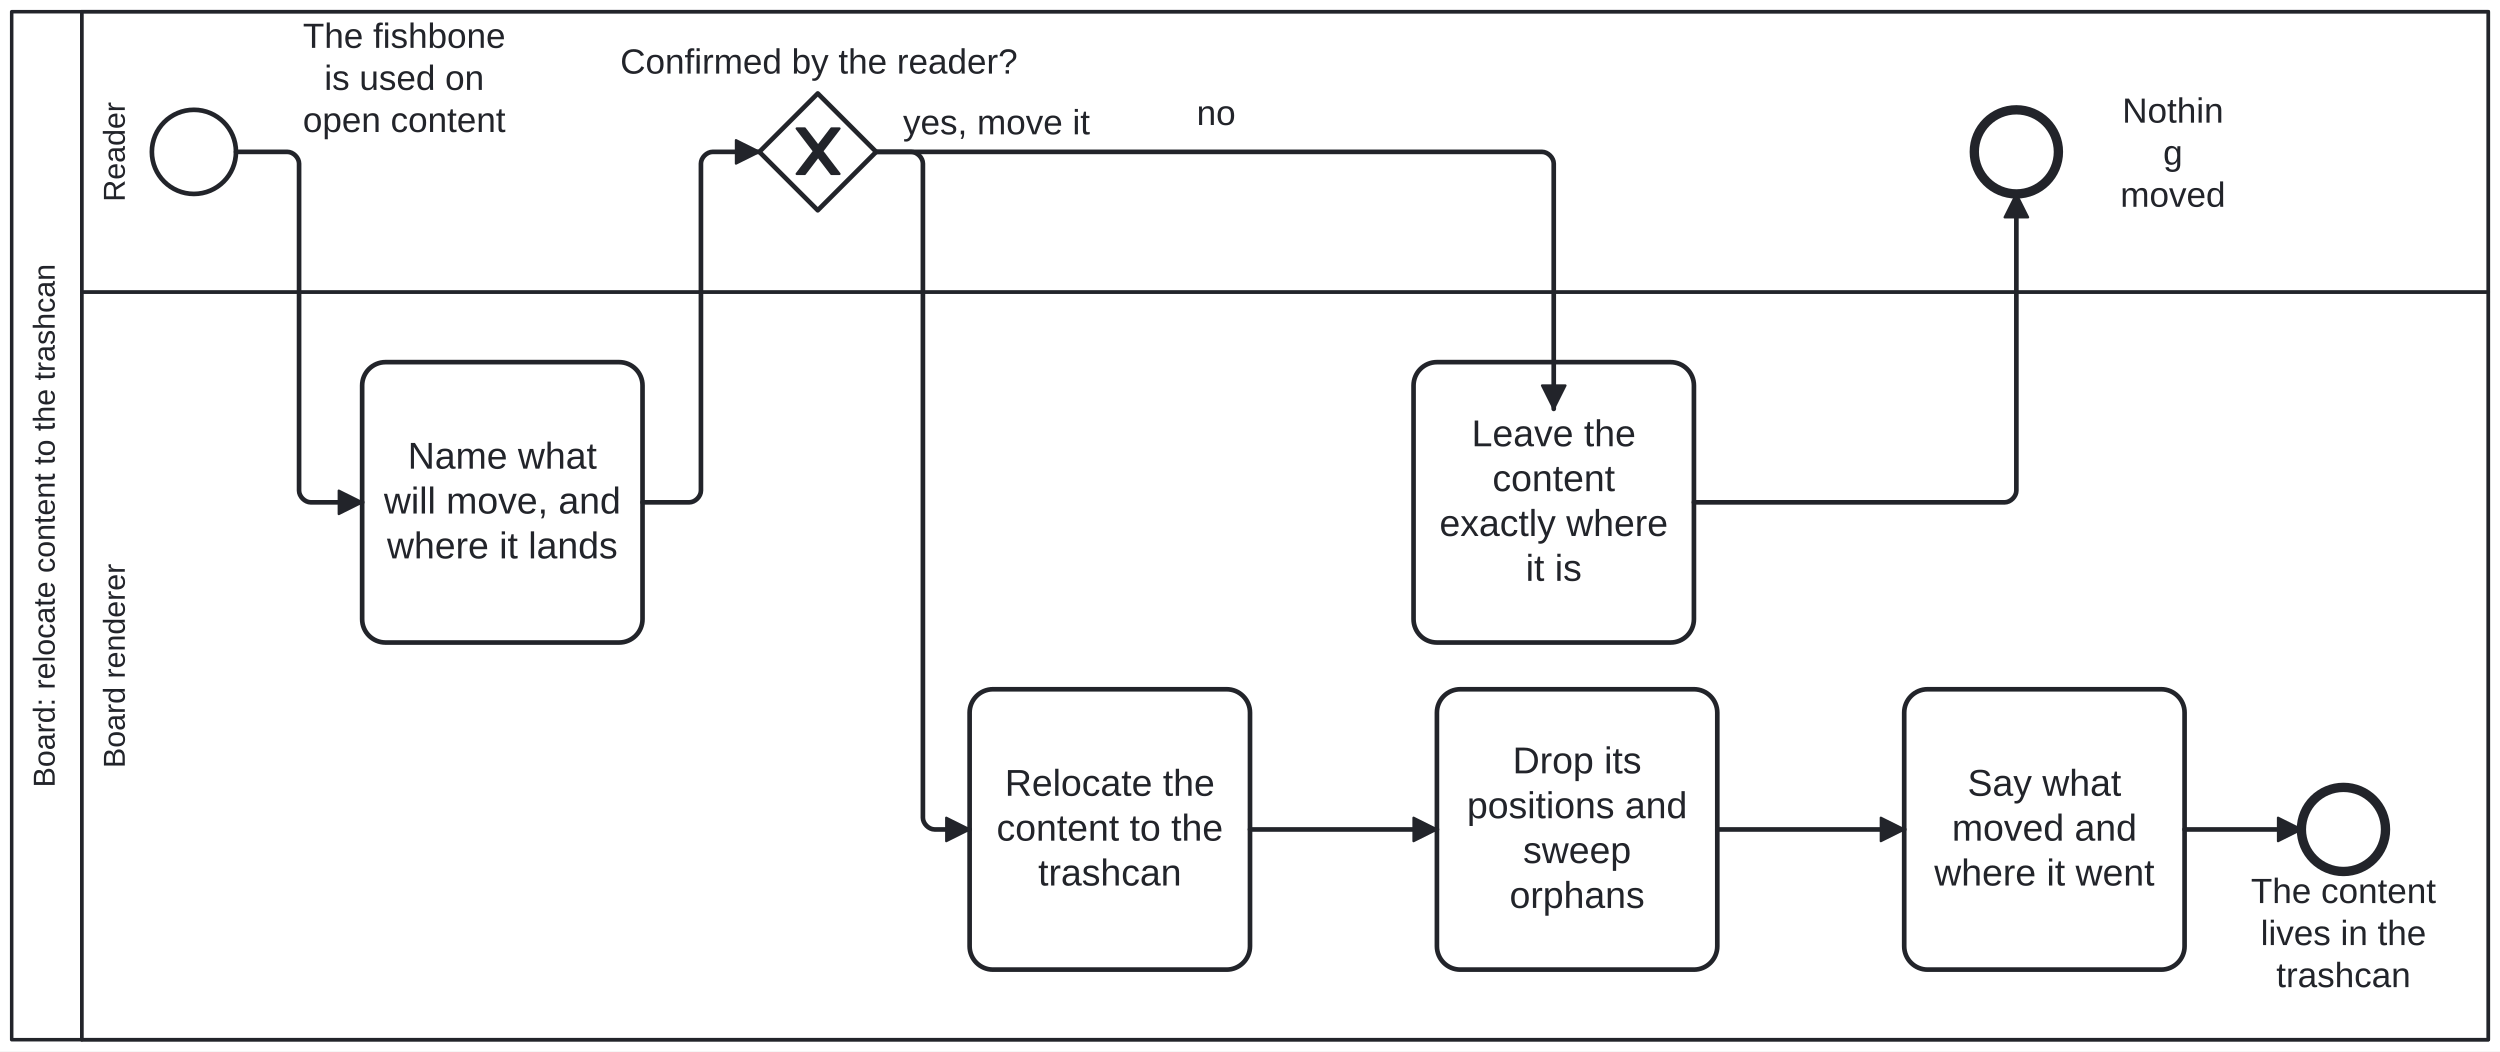
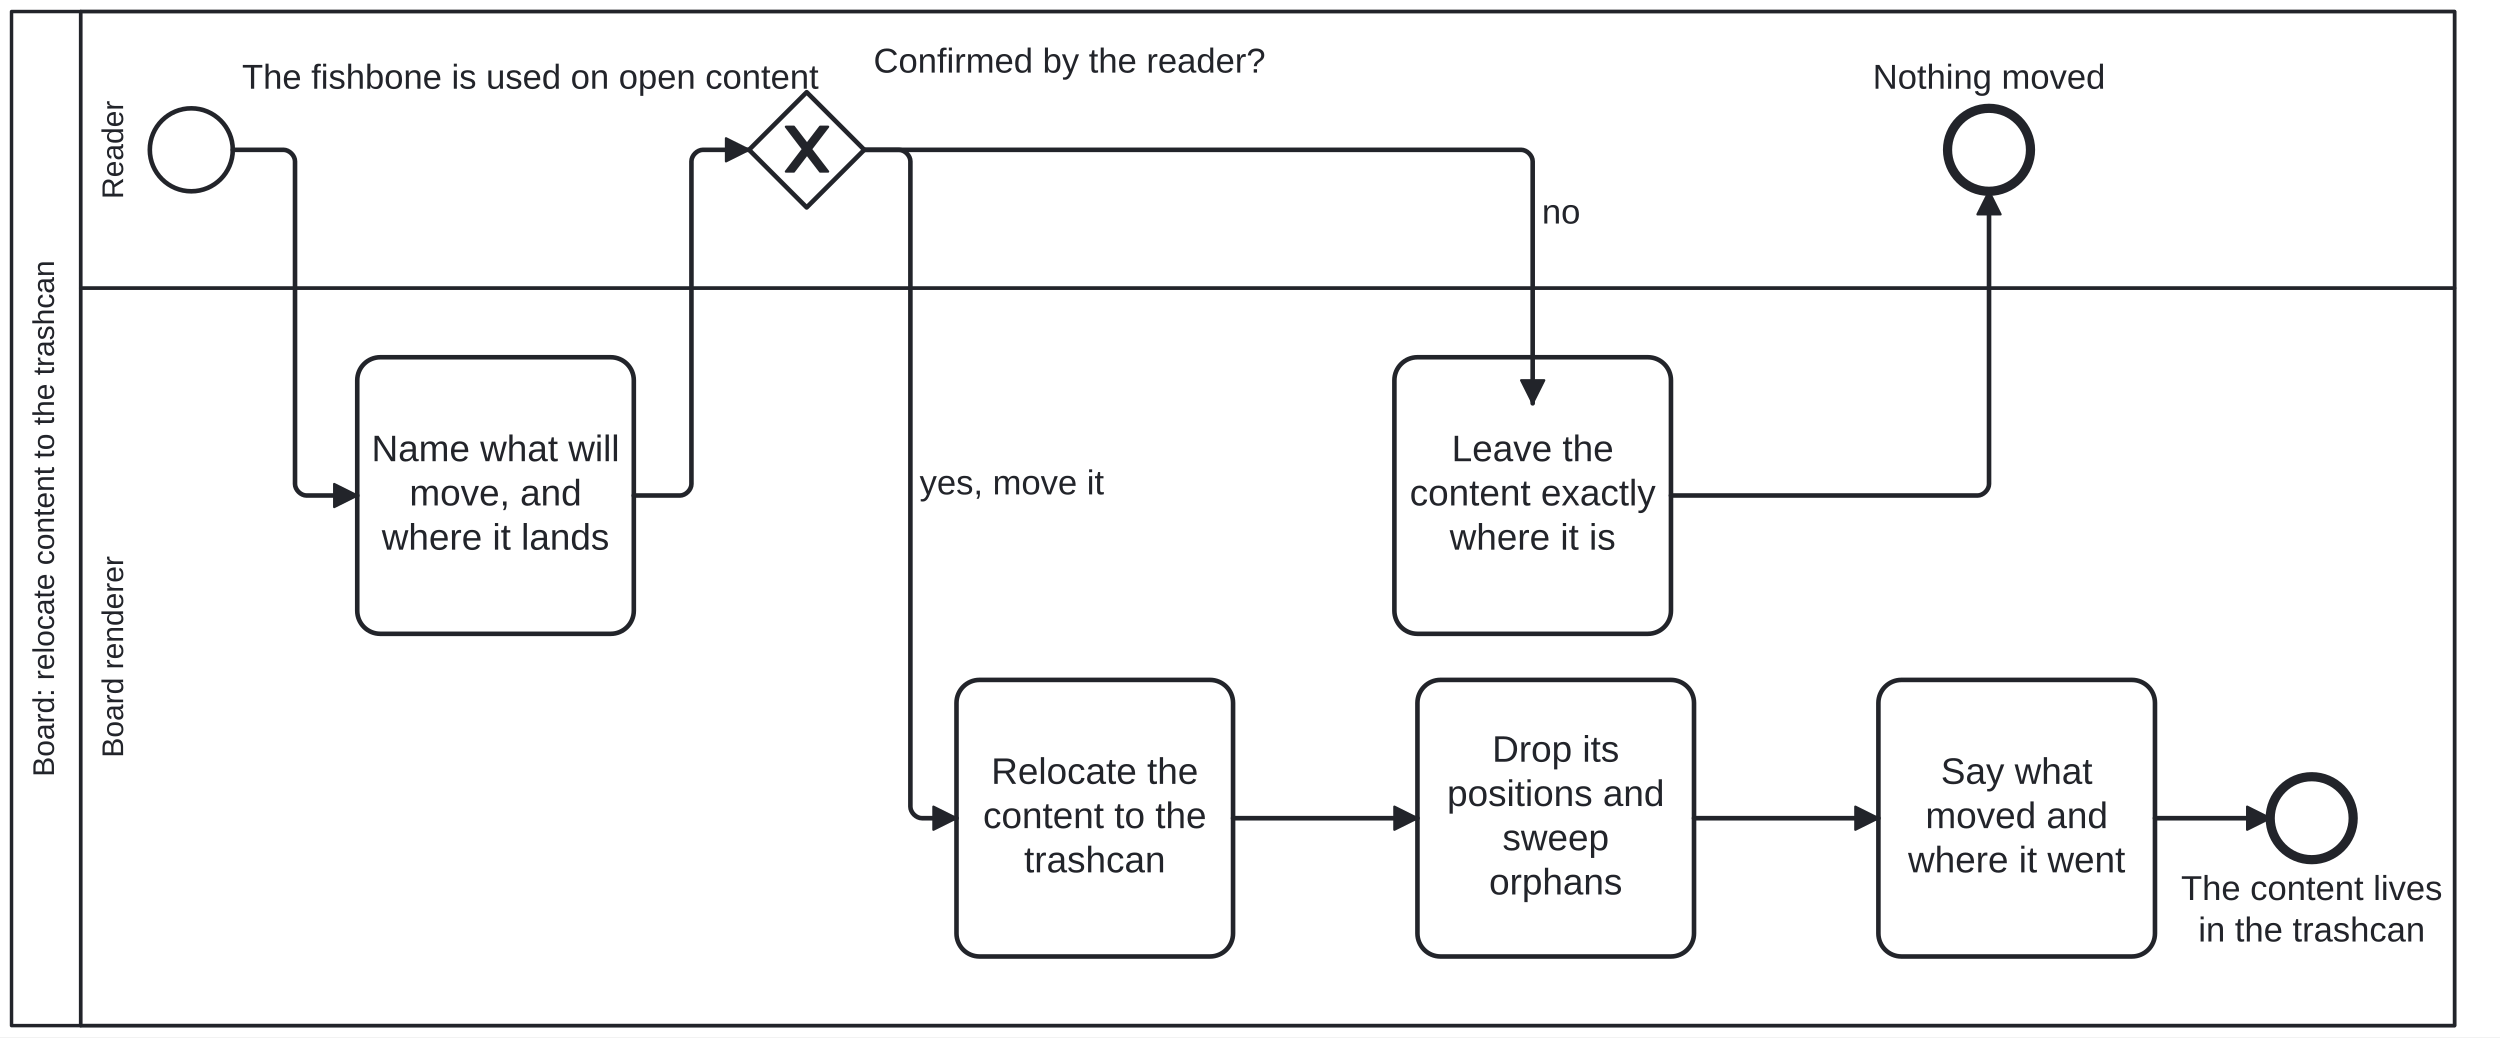
- <svg xmlns="http://www.w3.org/2000/svg" width="100%" style="max-width:100%;height:auto" viewBox="155 75 1070 450" version="1.1">
-   <rect x="155" y="75" width="1070" height="450" fill="#ffffff" />
+ <svg xmlns="http://www.w3.org/2000/svg" width="100%" style="max-width:100%;height:auto" viewBox="155 75 1084.703 450" version="1.1">
+   <rect x="155" y="75" width="1084.703" height="450" fill="#ffffff" />
  <g class="djs-group">
    <g class="djs-element djs-shape" data-element-id="Participant_BoardRelocate" style="display: block;" transform="matrix(1 0 0 1 160 80)">
      <g class="djs-visual">
        <rect x="0" y="0" width="1060" height="440" rx="0" ry="0" style="stroke-linecap: round; stroke-linejoin: round; stroke: rgb(34, 36, 42); stroke-width: 1.5px; fill: white; fill-opacity: 0.95;" />
        <path style="fill: none; stroke-linecap: round; stroke-linejoin: round; stroke: rgb(34, 36, 42); stroke-width: 1.5px;" d="M30,0L30,440" />
        <text lineHeight="1.05" class="djs-label" transform="matrix(-1.83697e-16 -1 1 -1.83697e-16 0 440)" style="font-family: Arial, sans-serif; font-size: 13px; font-weight: normal; fill: rgb(34, 36, 42);">
          <tspan x="107.986" y="18.413">Board: relocate content to the trashcan</tspan>
        </text>
      </g>
      <rect class="djs-hit djs-hit-all" x="0" y="0" width="1060" height="440" style="fill: none; stroke-opacity: 0; stroke: white; stroke-width: 15px;" />
    </g>
    <g class="djs-children">
      <g class="djs-group">
        <g class="djs-element djs-shape" data-element-id="Lane_Renderer" style="display: block;" transform="matrix(1 0 0 1 190 200)">
          <g class="djs-visual">
            <rect x="0" y="0" width="1030" height="320" rx="0" ry="0" style="stroke-linecap: round; stroke-linejoin: round; stroke: rgb(34, 36, 42); stroke-width: 1.5px; fill: white; fill-opacity: 0.25;" />
            <text lineHeight="1.05" class="djs-label" transform="matrix(-1.83697e-16 -1 1 -1.83697e-16 0 320)" style="font-family: Arial, sans-serif; font-size: 13px; font-weight: normal; fill: rgb(34, 36, 42);">
              <tspan x="116.281" y="18.413">Board renderer</tspan>
            </text>
          </g>
          <rect class="djs-hit djs-hit-all" x="0" y="0" width="1030" height="320" style="fill: none; stroke-opacity: 0; stroke: white; stroke-width: 15px;" />
        </g>
      </g>
      <g class="djs-group">
        <g class="djs-element djs-shape" data-element-id="Lane_Reader" style="display: block;" transform="matrix(1 0 0 1 190 80)">
          <g class="djs-visual">
            <rect x="0" y="0" width="1030" height="120" rx="0" ry="0" style="stroke-linecap: round; stroke-linejoin: round; stroke: rgb(34, 36, 42); stroke-width: 1.5px; fill: white; fill-opacity: 0.25;" />
            <text lineHeight="1.05" class="djs-label" transform="matrix(-1.83697e-16 -1 1 -1.83697e-16 0 120)" style="font-family: Arial, sans-serif; font-size: 13px; font-weight: normal; fill: rgb(34, 36, 42);">
              <tspan x="38.681" y="18.413">Reader</tspan>
            </text>
          </g>
          <rect class="djs-hit djs-hit-all" x="0" y="0" width="1030" height="120" style="fill: none; stroke-opacity: 0; stroke: white; stroke-width: 15px;" />
        </g>
      </g>
      <g class="djs-group">
        <g class="djs-element djs-shape" data-element-id="Start_Fishbone" style="display: block;" transform="matrix(1 0 0 1 220 122)">
          <g class="djs-visual">
            <circle cx="18" cy="18" r="18" style="stroke-linecap: round; stroke-linejoin: round; stroke: rgb(34, 36, 42); stroke-width: 2px; fill: white; fill-opacity: 0.95;" />
          </g>
          <rect class="djs-hit djs-hit-all" x="0" y="0" width="36" height="36" style="fill: none; stroke-opacity: 0; stroke: white; stroke-width: 15px;" />
        </g>
      </g>
      <g class="djs-group">
-         <g class="djs-element djs-shape" data-element-id="Start_Fishbone_label" style="display: block;" transform="matrix(1 0 0 1 277 82)">
-           <g class="djs-visual">
-             <text lineHeight="1.2" class="djs-label" style="font-family: Arial, sans-serif; font-size: 15px; font-weight: normal; fill: rgb(34, 36, 42);">
-               <tspan x="7.637" y="13.5">The fishbone </tspan>
-               <tspan x="16.811" y="31.5">is used on </tspan>
-               <tspan x="7.63" y="49.5">open content</tspan>
-             </text>
-           </g>
-           <rect class="djs-hit djs-hit-all" x="0" y="0" width="102" height="54" style="fill: none; stroke-opacity: 0; stroke: white; stroke-width: 15px;" />
+         <g class="djs-element djs-shape" data-element-id="Start_Fishbone_label" style="display: block;" transform="matrix(1 0 0 1 240 100)">
+           <g class="djs-visual">
+             <text lineHeight="1.2" class="djs-label" style="font-family: Arial, sans-serif; font-size: 15px; font-weight: normal; fill: rgb(34, 36, 42);">
+               <tspan x="20.003" y="13.5">The fishbone is used on open content</tspan>
+             </text>
+           </g>
+           <rect class="djs-hit djs-hit-all" x="0" y="0" width="290.188" height="18" style="fill: none; stroke-opacity: 0; stroke: white; stroke-width: 15px;" />
        </g>
      </g>
      <g class="djs-group">
        <g class="djs-element djs-shape" data-element-id="A_AskConfirm" style="display: block;" transform="matrix(1 0 0 1 310 230)">
          <g class="djs-visual">
            <rect x="0" y="0" width="120" height="120" rx="10" ry="10" style="stroke-linecap: round; stroke-linejoin: round; stroke: rgb(34, 36, 42); stroke-width: 2px; fill: white; fill-opacity: 0.95;" />
-             <text lineHeight="1.2" class="djs-label" style="font-family: Arial, sans-serif; font-size: 16px; font-weight: normal; fill: rgb(34, 36, 42);">
-               <tspan x="19.539" y="45.6">Name what </tspan>
-               <tspan x="9.312" y="64.8">will move, and </tspan>
-               <tspan x="10.641" y="84">where it lands</tspan>
+             <text lineHeight="1.2" class="djs-label" transform="translate(0 30.7)" style="font-family: Arial, sans-serif; font-size: 16px; font-weight: normal; fill: rgb(34, 36, 42);">
+               <tspan x="6.207" y="14.4">Name what will</tspan>
+               <tspan x="22.645" y="33.6">move, and</tspan>
+               <tspan x="10.641" y="52.8">where it lands</tspan>
            </text>
          </g>
          <rect class="djs-hit djs-hit-all" x="0" y="0" width="120" height="120" style="fill: none; stroke-opacity: 0; stroke: white; stroke-width: 15px;" />
        </g>
      </g>
      <g class="djs-group">
        <g class="djs-element djs-shape" data-element-id="GW_Confirmed" style="display: block;" transform="matrix(1 0 0 1 480 115)">
          <g class="djs-visual">
            <polygon points="25,0 50,25 25,50 0,25" style="stroke-linecap: round; stroke-linejoin: round; stroke: rgb(34, 36, 42); stroke-width: 2px; fill: white; fill-opacity: 0.95;" />
            <path d="m 16,15 7.429,9.714 -7.429,9.714 3.429,0 5.714,-7.464 5.714,7.464 3.429,0 -7.429,-9.714 7.429,-9.714 -3.429,0 -5.714,7.464 -5.714,-7.464 -3.429,0 z" style="fill: rgb(34, 36, 42); stroke-linecap: round; stroke-linejoin: round; stroke: rgb(34, 36, 42); stroke-width: 1px;" />
          </g>
          <rect class="djs-hit djs-hit-all" x="0" y="0" width="50" height="50" style="fill: none; stroke-opacity: 0; stroke: white; stroke-width: 15px;" />
        </g>
      </g>
      <g class="djs-group">
-         <g class="djs-element djs-shape" data-element-id="GW_Confirmed_label" style="display: block;" transform="matrix(1 0 0 1 420 93)">
-           <g class="djs-visual">
-             <text lineHeight="1.2" class="djs-label" style="font-family: Arial, sans-serif; font-size: 15px; font-weight: normal; fill: rgb(34, 36, 42);">
-               <tspan x="0.455" y="13.5">Confirmed by the reader?</tspan>
-             </text>
-           </g>
-           <rect class="djs-hit djs-hit-all" x="0" y="0" width="171" height="18" style="fill: none; stroke-opacity: 0; stroke: white; stroke-width: 15px;" />
+         <g class="djs-element djs-shape" data-element-id="GW_Confirmed_label" style="display: block;" transform="matrix(1 0 0 1 514 93)">
+           <g class="djs-visual">
+             <text lineHeight="1.2" class="djs-label" style="font-family: Arial, sans-serif; font-size: 15px; font-weight: normal; fill: rgb(34, 36, 42);">
+               <tspan x="20.002" y="13.5">Confirmed by the reader?</tspan>
+             </text>
+           </g>
+           <rect class="djs-hit djs-hit-all" x="0" y="0" width="210.094" height="18" style="fill: none; stroke-opacity: 0; stroke: white; stroke-width: 15px;" />
        </g>
      </g>
      <g class="djs-group">
        <g class="djs-element djs-shape" data-element-id="A_Cancel" style="display: block;" transform="matrix(1 0 0 1 760 230)">
          <g class="djs-visual">
            <rect x="0" y="0" width="120" height="120" rx="10" ry="10" style="stroke-linecap: round; stroke-linejoin: round; stroke: rgb(34, 36, 42); stroke-width: 2px; fill: white; fill-opacity: 0.95;" />
-             <text lineHeight="1.2" class="djs-label" style="font-family: Arial, sans-serif; font-size: 16px; font-weight: normal; fill: rgb(34, 36, 42);">
-               <tspan x="24.859" y="36">Leave the </tspan>
-               <tspan x="33.758" y="55.2">content </tspan>
-               <tspan x="11.09" y="74.4">exactly where </tspan>
-               <tspan x="48" y="93.6">it is</tspan>
+             <text lineHeight="1.2" class="djs-label" transform="translate(0 30.7)" style="font-family: Arial, sans-serif; font-size: 16px; font-weight: normal; fill: rgb(34, 36, 42);">
+               <tspan x="24.859" y="14.4">Leave the</tspan>
+               <tspan x="6.637" y="33.6">content exactly</tspan>
+               <tspan x="23.988" y="52.8">where it is</tspan>
            </text>
          </g>
          <rect class="djs-hit djs-hit-all" x="0" y="0" width="120" height="120" style="fill: none; stroke-opacity: 0; stroke: white; stroke-width: 15px;" />
        </g>
      </g>
      <g class="djs-group">
        <g class="djs-element djs-shape" data-element-id="End_Unchanged" style="display: block;" transform="matrix(1 0 0 1 1000 122)">
          <g class="djs-visual">
            <circle cx="18" cy="18" r="18" style="stroke-linecap: round; stroke-linejoin: round; stroke: rgb(34, 36, 42); stroke-width: 4px; fill: white; fill-opacity: 0.95;" />
          </g>
          <rect class="djs-hit djs-hit-all" x="0" y="0" width="36" height="36" style="fill: none; stroke-opacity: 0; stroke: white; stroke-width: 15px;" />
        </g>
      </g>
      <g class="djs-group">
-         <g class="djs-element djs-shape" data-element-id="End_Unchanged_label" style="display: block;" transform="matrix(1 0 0 1 1059 114)">
-           <g class="djs-visual">
-             <text lineHeight="1.2" class="djs-label" style="font-family: Arial, sans-serif; font-size: 15px; font-weight: normal; fill: rgb(34, 36, 42);">
-               <tspan x="4.32" y="13.5">Nothin</tspan>
-               <tspan x="21.829" y="31.5">g </tspan>
-               <tspan x="3.489" y="49.5">moved</tspan>
-             </text>
-           </g>
-           <rect class="djs-hit djs-hit-all" x="0" y="0" width="52" height="36" style="fill: none; stroke-opacity: 0; stroke: white; stroke-width: 15px;" />
+         <g class="djs-element djs-shape" data-element-id="End_Unchanged_label" style="display: block;" transform="matrix(1 0 0 1 947.5469 100)">
+           <g class="djs-visual">
+             <text lineHeight="1.2" class="djs-label" style="font-family: Arial, sans-serif; font-size: 15px; font-weight: normal; fill: rgb(34, 36, 42);">
+               <tspan x="20.008" y="13.5">Nothing moved</tspan>
+             </text>
+           </g>
+           <rect class="djs-hit djs-hit-all" x="0" y="0" width="140.906" height="18" style="fill: none; stroke-opacity: 0; stroke: white; stroke-width: 15px;" />
        </g>
      </g>
      <g class="djs-group">
        <g class="djs-element djs-shape" data-element-id="A_MoveContent" style="display: block;" transform="matrix(1 0 0 1 570 370)">
          <g class="djs-visual">
            <rect x="0" y="0" width="120" height="120" rx="10" ry="10" style="stroke-linecap: round; stroke-linejoin: round; stroke: rgb(34, 36, 42); stroke-width: 2px; fill: white; fill-opacity: 0.95;" />
-             <text lineHeight="1.2" class="djs-label" style="font-family: Arial, sans-serif; font-size: 16px; font-weight: normal; fill: rgb(34, 36, 42);">
-               <tspan x="15.082" y="45.6">Relocate the </tspan>
-               <tspan x="11.52" y="64.8">content to the</tspan>
-               <tspan x="29.316" y="84">trashcan</tspan>
+             <text lineHeight="1.2" class="djs-label" transform="translate(0 30.7)" style="font-family: Arial, sans-serif; font-size: 16px; font-weight: normal; fill: rgb(34, 36, 42);">
+               <tspan x="15.082" y="14.4">Relocate the</tspan>
+               <tspan x="11.52" y="33.6">content to the</tspan>
+               <tspan x="29.316" y="52.8">trashcan</tspan>
            </text>
          </g>
          <rect class="djs-hit djs-hit-all" x="0" y="0" width="120" height="120" style="fill: none; stroke-opacity: 0; stroke: white; stroke-width: 15px;" />
        </g>
      </g>
      <g class="djs-group">
        <g class="djs-element djs-shape" data-element-id="A_UpdateLayer" style="display: block;" transform="matrix(1 0 0 1 770 370)">
          <g class="djs-visual">
            <rect x="0" y="0" width="120" height="120" rx="10" ry="10" style="stroke-linecap: round; stroke-linejoin: round; stroke: rgb(34, 36, 42); stroke-width: 2px; fill: white; fill-opacity: 0.95;" />
-             <text lineHeight="1.2" class="djs-label" style="font-family: Arial, sans-serif; font-size: 16px; font-weight: normal; fill: rgb(34, 36, 42);">
-               <tspan x="32.438" y="36">Drop its </tspan>
-               <tspan x="12.855" y="55.2">positions and</tspan>
-               <tspan x="36.875" y="74.4">sweep </tspan>
-               <tspan x="31.09" y="93.6">orphans</tspan>
+             <text lineHeight="1.2" class="djs-label" transform="translate(0 21.1)" style="font-family: Arial, sans-serif; font-size: 16px; font-weight: normal; fill: rgb(34, 36, 42);">
+               <tspan x="32.438" y="14.4">Drop its</tspan>
+               <tspan x="12.855" y="33.6">positions and</tspan>
+               <tspan x="36.875" y="52.8">sweep</tspan>
+               <tspan x="31.09" y="72">orphans</tspan>
            </text>
          </g>
          <rect class="djs-hit djs-hit-all" x="0" y="0" width="120" height="120" style="fill: none; stroke-opacity: 0; stroke: white; stroke-width: 15px;" />
        </g>
      </g>
      <g class="djs-group">
        <g class="djs-element djs-shape" data-element-id="A_ReportMove" style="display: block;" transform="matrix(1 0 0 1 970 370)">
          <g class="djs-visual">
            <rect x="0" y="0" width="120" height="120" rx="10" ry="10" style="stroke-linecap: round; stroke-linejoin: round; stroke: rgb(34, 36, 42); stroke-width: 2px; fill: white; fill-opacity: 0.95;" />
-             <text lineHeight="1.2" class="djs-label" style="font-family: Arial, sans-serif; font-size: 16px; font-weight: normal; fill: rgb(34, 36, 42);">
-               <tspan x="27.094" y="45.6">Say what </tspan>
-               <tspan x="20.418" y="64.8">moved and </tspan>
-               <tspan x="12.867" y="84">where it went</tspan>
+             <text lineHeight="1.2" class="djs-label" transform="translate(0 30.7)" style="font-family: Arial, sans-serif; font-size: 16px; font-weight: normal; fill: rgb(34, 36, 42);">
+               <tspan x="27.094" y="14.4">Say what</tspan>
+               <tspan x="20.418" y="33.6">moved and</tspan>
+               <tspan x="12.867" y="52.8">where it went</tspan>
            </text>
          </g>
          <rect class="djs-hit djs-hit-all" x="0" y="0" width="120" height="120" style="fill: none; stroke-opacity: 0; stroke: white; stroke-width: 15px;" />
        </g>
      </g>
      <g class="djs-group">
        <g class="djs-element djs-shape" data-element-id="End_Moved" style="display: block;" transform="matrix(1 0 0 1 1140 412)">
          <g class="djs-visual">
            <circle cx="18" cy="18" r="18" style="stroke-linecap: round; stroke-linejoin: round; stroke: rgb(34, 36, 42); stroke-width: 4px; fill: white; fill-opacity: 0.95;" />
          </g>
          <rect class="djs-hit djs-hit-all" x="0" y="0" width="36" height="36" style="fill: none; stroke-opacity: 0; stroke: white; stroke-width: 15px;" />
        </g>
      </g>
      <g class="djs-group">
-         <g class="djs-element djs-shape" data-element-id="End_Moved_label" style="display: block;" transform="matrix(1 0 0 1 1118 448)">
-           <g class="djs-visual">
-             <text lineHeight="1.2" class="djs-label" style="font-family: Arial, sans-serif; font-size: 15px; font-weight: normal; fill: rgb(34, 36, 42);">
-               <tspan x="0.391" y="13.5">The content </tspan>
-               <tspan x="4.565" y="31.5">lives in the</tspan>
-               <tspan x="11.234" y="49.5">trashcan</tspan>
-             </text>
-           </g>
-           <rect class="djs-hit djs-hit-all" x="0" y="0" width="80" height="54" style="fill: none; stroke-opacity: 0; stroke: white; stroke-width: 15px;" />
+         <g class="djs-element djs-shape" data-element-id="End_Moved_label" style="display: block;" transform="matrix(1 0 0 1 1081.297 452)">
+           <g class="djs-visual">
+             <text lineHeight="1.2" class="djs-label" style="font-family: Arial, sans-serif; font-size: 15px; font-weight: normal; fill: rgb(34, 36, 42);">
+               <tspan x="20.006" y="13.5">The content lives</tspan>
+               <tspan x="27.506" y="31.5">in the trashcan</tspan>
+             </text>
+           </g>
+           <rect class="djs-hit djs-hit-all" x="0" y="0" width="153.406" height="36" style="fill: none; stroke-opacity: 0; stroke: white; stroke-width: 15px;" />
        </g>
      </g>
      <g class="djs-group">
        <g class="djs-element djs-connection" data-element-id="F_1" style="display: block;">
          <g class="djs-visual">
            <defs>
              <marker id="bpmn-marker-1" viewBox="0 0 20 20" refX="11" refY="10" markerWidth="10" markerHeight="10" orient="auto">
                <path d="M 1 5 L 11 10 L 1 15 Z" style="stroke-linecap: round; stroke-linejoin: round; stroke: rgb(34, 36, 42); stroke-width: 1px; fill: rgb(34, 36, 42);" />
              </marker>
            </defs>
            <path data-corner-radius="5" style="fill: none; stroke-linecap: round; stroke-linejoin: round; stroke: rgb(34, 36, 42); stroke-width: 2px; marker-end: url('#bpmn-marker-1');" d="M256,140L278,140C280.5,140,283,142.5,283,145L283,285C283,287.5,285.5,290,288,290L310,290" />
          </g>
          <path d="M256,140L283,140L283,290L310,290" class="djs-hit djs-hit-stroke" style="fill: none; stroke-opacity: 0; stroke: white; stroke-width: 15px;" />
        </g>
      </g>
      <g class="djs-group">
        <g class="djs-element djs-connection" data-element-id="F_2" style="display: block;">
          <g class="djs-visual">
            <defs>
              <marker id="bpmn-marker-2" viewBox="0 0 20 20" refX="11" refY="10" markerWidth="10" markerHeight="10" orient="auto">
                <path d="M 1 5 L 11 10 L 1 15 Z" style="stroke-linecap: round; stroke-linejoin: round; stroke: rgb(34, 36, 42); stroke-width: 1px; fill: rgb(34, 36, 42);" />
              </marker>
            </defs>
            <path data-corner-radius="5" style="fill: none; stroke-linecap: round; stroke-linejoin: round; stroke: rgb(34, 36, 42); stroke-width: 2px; marker-end: url('#bpmn-marker-2');" d="M430,290L450,290C452.5,290,455,287.5,455,285L455,145C455,142.5,457.5,140,460,140L480,140" />
          </g>
          <path d="M430,290L455,290L455,140L480,140" class="djs-hit djs-hit-stroke" style="fill: none; stroke-opacity: 0; stroke: white; stroke-width: 15px;" />
        </g>
      </g>
      <g class="djs-group">
        <g class="djs-element djs-connection" data-element-id="F_Yes" style="display: block;">
          <g class="djs-visual">
            <defs>
              <marker id="bpmn-marker-3" viewBox="0 0 20 20" refX="11" refY="10" markerWidth="10" markerHeight="10" orient="auto">
                <path d="M 1 5 L 11 10 L 1 15 Z" style="stroke-linecap: round; stroke-linejoin: round; stroke: rgb(34, 36, 42); stroke-width: 1px; fill: rgb(34, 36, 42);" />
              </marker>
            </defs>
            <path data-corner-radius="5" style="fill: none; stroke-linecap: round; stroke-linejoin: round; stroke: rgb(34, 36, 42); stroke-width: 2px; marker-end: url('#bpmn-marker-3');" d="M530,140L545,140C547.5,140,550,142.5,550,145L550,425C550,427.5,552.5,430,555,430L570,430" />
          </g>
          <path d="M530,140L550,140L550,430L570,430" class="djs-hit djs-hit-stroke" style="fill: none; stroke-opacity: 0; stroke: white; stroke-width: 15px;" />
        </g>
      </g>
      <g class="djs-group">
-         <g class="djs-element djs-shape" data-element-id="F_Yes_label" style="display: block;" transform="matrix(1 0 0 1 541 119)">
-           <g class="djs-visual">
-             <text lineHeight="1.2" class="djs-label" style="font-family: Arial, sans-serif; font-size: 15px; font-weight: normal; fill: rgb(34, 36, 42);">
-               <tspan x="0.488" y="13.5">yes, move it</tspan>
-             </text>
-           </g>
-           <rect class="djs-hit djs-hit-all" x="0" y="0" width="81" height="18" style="fill: none; stroke-opacity: 0; stroke: white; stroke-width: 15px;" />
+         <g class="djs-element djs-shape" data-element-id="F_Yes_label" style="display: block;" transform="matrix(1 0 0 1 534 276)">
+           <g class="djs-visual">
+             <text lineHeight="1.2" class="djs-label" style="font-family: Arial, sans-serif; font-size: 15px; font-weight: normal; fill: rgb(34, 36, 42);">
+               <tspan x="20.003" y="13.5">yes, move it</tspan>
+             </text>
+           </g>
+           <rect class="djs-hit djs-hit-all" x="0" y="0" width="120.031" height="18" style="fill: none; stroke-opacity: 0; stroke: white; stroke-width: 15px;" />
        </g>
      </g>
      <g class="djs-group">
        <g class="djs-element djs-connection" data-element-id="F_No" style="display: block;">
          <g class="djs-visual">
            <defs>
              <marker id="bpmn-marker-4" viewBox="0 0 20 20" refX="11" refY="10" markerWidth="10" markerHeight="10" orient="auto">
                <path d="M 1 5 L 11 10 L 1 15 Z" style="stroke-linecap: round; stroke-linejoin: round; stroke: rgb(34, 36, 42); stroke-width: 1px; fill: rgb(34, 36, 42);" />
              </marker>
            </defs>
            <path data-corner-radius="5" style="fill: none; stroke-linecap: round; stroke-linejoin: round; stroke: rgb(34, 36, 42); stroke-width: 2px; marker-end: url('#bpmn-marker-4');" d="M530,140L815,140C817.5,140,820,142.5,820,145L820,250" />
          </g>
          <path d="M530,140L820,140L820,250" class="djs-hit djs-hit-stroke" style="fill: none; stroke-opacity: 0; stroke: white; stroke-width: 15px;" />
        </g>
      </g>
      <g class="djs-group">
-         <g class="djs-element djs-shape" data-element-id="F_No_label" style="display: block;" transform="matrix(1 0 0 1 667 115)">
-           <g class="djs-visual">
-             <text lineHeight="1.2" class="djs-label" style="font-family: Arial, sans-serif; font-size: 15px; font-weight: normal; fill: rgb(34, 36, 42);">
-               <tspan x="0.158" y="13.5">no</tspan>
-             </text>
-           </g>
-           <rect class="djs-hit djs-hit-all" x="0" y="0" width="17" height="18" style="fill: none; stroke-opacity: 0; stroke: white; stroke-width: 15px;" />
+         <g class="djs-element djs-shape" data-element-id="F_No_label" style="display: block;" transform="matrix(1 0 0 1 804 158.5)">
+           <g class="djs-visual">
+             <text lineHeight="1.2" class="djs-label" style="font-family: Arial, sans-serif; font-size: 15px; font-weight: normal; fill: rgb(34, 36, 42);">
+               <tspan x="20.001" y="13.5">no</tspan>
+             </text>
+           </g>
+           <rect class="djs-hit djs-hit-all" x="0" y="0" width="56.688" height="18" style="fill: none; stroke-opacity: 0; stroke: white; stroke-width: 15px;" />
        </g>
      </g>
      <g class="djs-group">
        <g class="djs-element djs-connection" data-element-id="F_Cancelled" style="display: block;">
          <g class="djs-visual">
            <defs>
              <marker id="bpmn-marker-5" viewBox="0 0 20 20" refX="11" refY="10" markerWidth="10" markerHeight="10" orient="auto">
                <path d="M 1 5 L 11 10 L 1 15 Z" style="stroke-linecap: round; stroke-linejoin: round; stroke: rgb(34, 36, 42); stroke-width: 1px; fill: rgb(34, 36, 42);" />
              </marker>
            </defs>
            <path data-corner-radius="5" style="fill: none; stroke-linecap: round; stroke-linejoin: round; stroke: rgb(34, 36, 42); stroke-width: 2px; marker-end: url('#bpmn-marker-5');" d="M880,290L1013,290C1015.5,290,1018,287.5,1018,285L1018,158" />
          </g>
          <path d="M880,290L1018,290L1018,158" class="djs-hit djs-hit-stroke" style="fill: none; stroke-opacity: 0; stroke: white; stroke-width: 15px;" />
        </g>
      </g>
      <g class="djs-group">
        <g class="djs-element djs-connection" data-element-id="F_3" style="display: block;">
          <g class="djs-visual">
            <defs>
              <marker id="bpmn-marker-6" viewBox="0 0 20 20" refX="11" refY="10" markerWidth="10" markerHeight="10" orient="auto">
                <path d="M 1 5 L 11 10 L 1 15 Z" style="stroke-linecap: round; stroke-linejoin: round; stroke: rgb(34, 36, 42); stroke-width: 1px; fill: rgb(34, 36, 42);" />
              </marker>
            </defs>
            <path data-corner-radius="5" style="fill: none; stroke-linecap: round; stroke-linejoin: round; stroke: rgb(34, 36, 42); stroke-width: 2px; marker-end: url('#bpmn-marker-6');" d="M690,430L770,430" />
          </g>
          <path d="M690,430L770,430" class="djs-hit djs-hit-stroke" style="fill: none; stroke-opacity: 0; stroke: white; stroke-width: 15px;" />
        </g>
      </g>
      <g class="djs-group">
        <g class="djs-element djs-connection" data-element-id="F_4" style="display: block;">
          <g class="djs-visual">
            <defs>
              <marker id="bpmn-marker-7" viewBox="0 0 20 20" refX="11" refY="10" markerWidth="10" markerHeight="10" orient="auto">
                <path d="M 1 5 L 11 10 L 1 15 Z" style="stroke-linecap: round; stroke-linejoin: round; stroke: rgb(34, 36, 42); stroke-width: 1px; fill: rgb(34, 36, 42);" />
              </marker>
            </defs>
            <path data-corner-radius="5" style="fill: none; stroke-linecap: round; stroke-linejoin: round; stroke: rgb(34, 36, 42); stroke-width: 2px; marker-end: url('#bpmn-marker-7');" d="M890,430L970,430" />
          </g>
          <path d="M890,430L970,430" class="djs-hit djs-hit-stroke" style="fill: none; stroke-opacity: 0; stroke: white; stroke-width: 15px;" />
        </g>
      </g>
      <g class="djs-group">
        <g class="djs-element djs-connection" data-element-id="F_5" style="display: block;">
          <g class="djs-visual">
            <defs>
              <marker id="bpmn-marker-8" viewBox="0 0 20 20" refX="11" refY="10" markerWidth="10" markerHeight="10" orient="auto">
                <path d="M 1 5 L 11 10 L 1 15 Z" style="stroke-linecap: round; stroke-linejoin: round; stroke: rgb(34, 36, 42); stroke-width: 1px; fill: rgb(34, 36, 42);" />
              </marker>
            </defs>
            <path data-corner-radius="5" style="fill: none; stroke-linecap: round; stroke-linejoin: round; stroke: rgb(34, 36, 42); stroke-width: 2px; marker-end: url('#bpmn-marker-8');" d="M1090,430L1140,430" />
          </g>
          <path d="M1090,430L1140,430" class="djs-hit djs-hit-stroke" style="fill: none; stroke-opacity: 0; stroke: white; stroke-width: 15px;" />
        </g>
      </g>
    </g>
  </g>
</svg>
